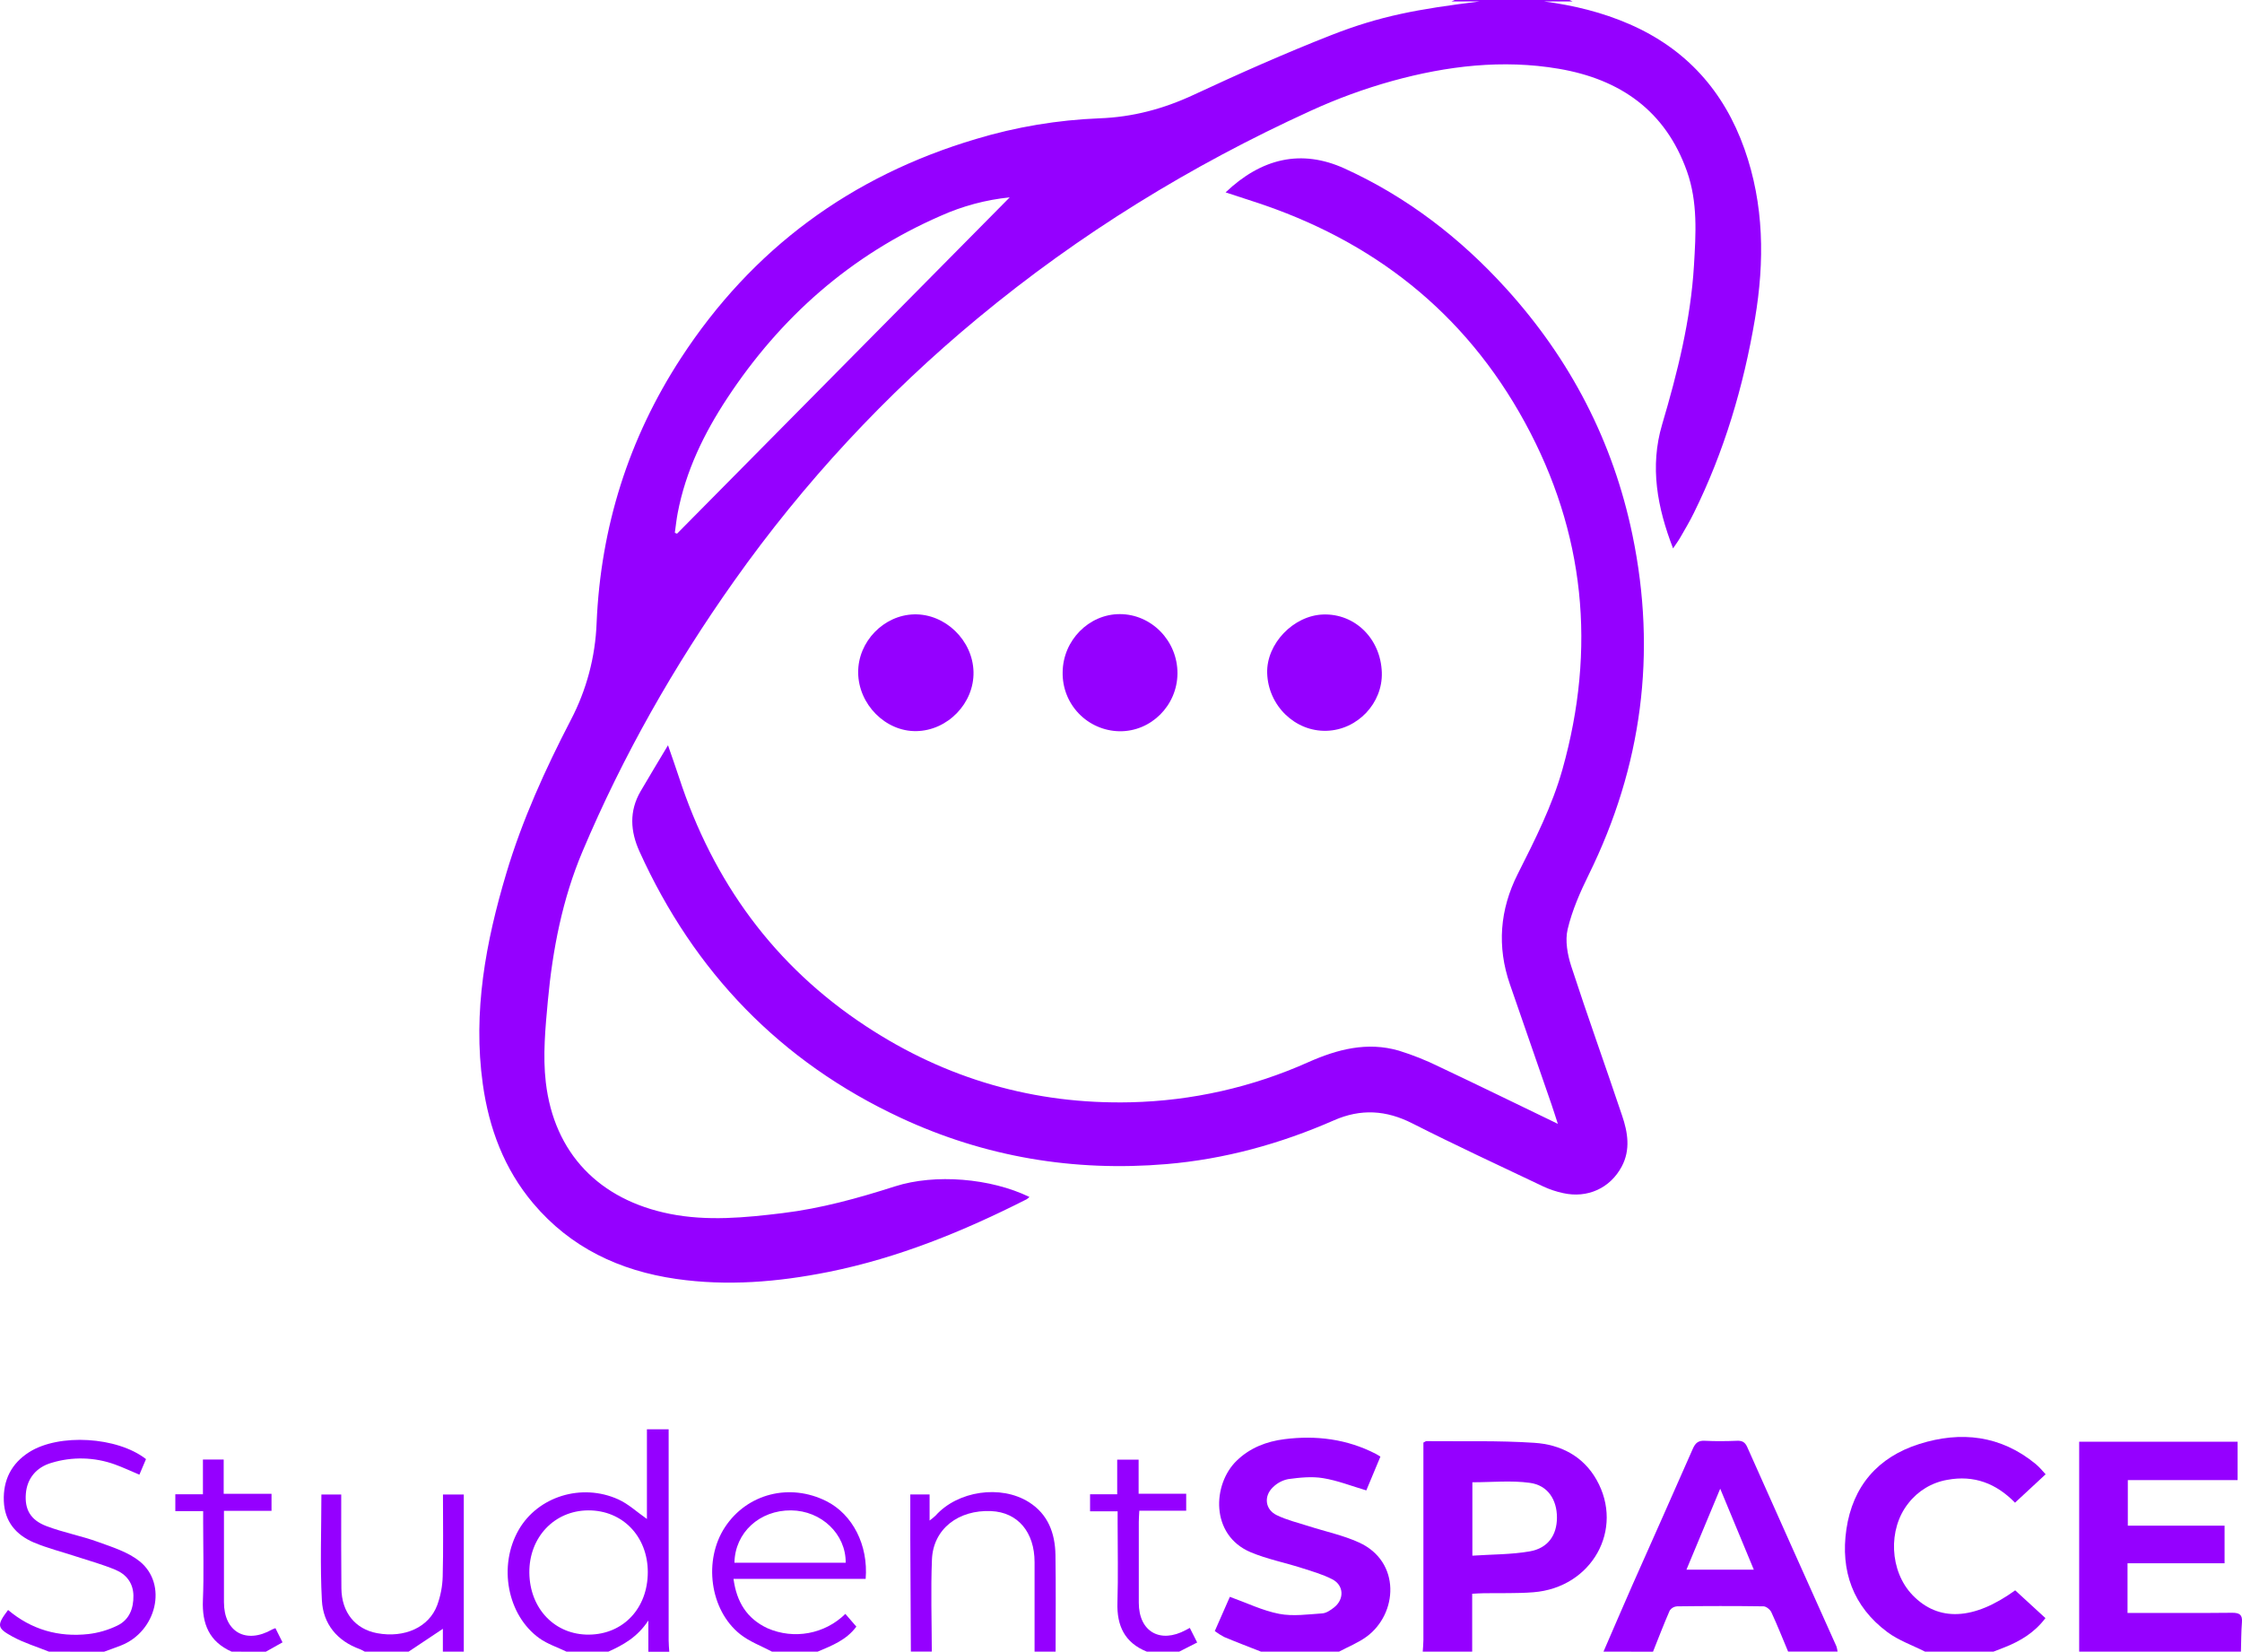
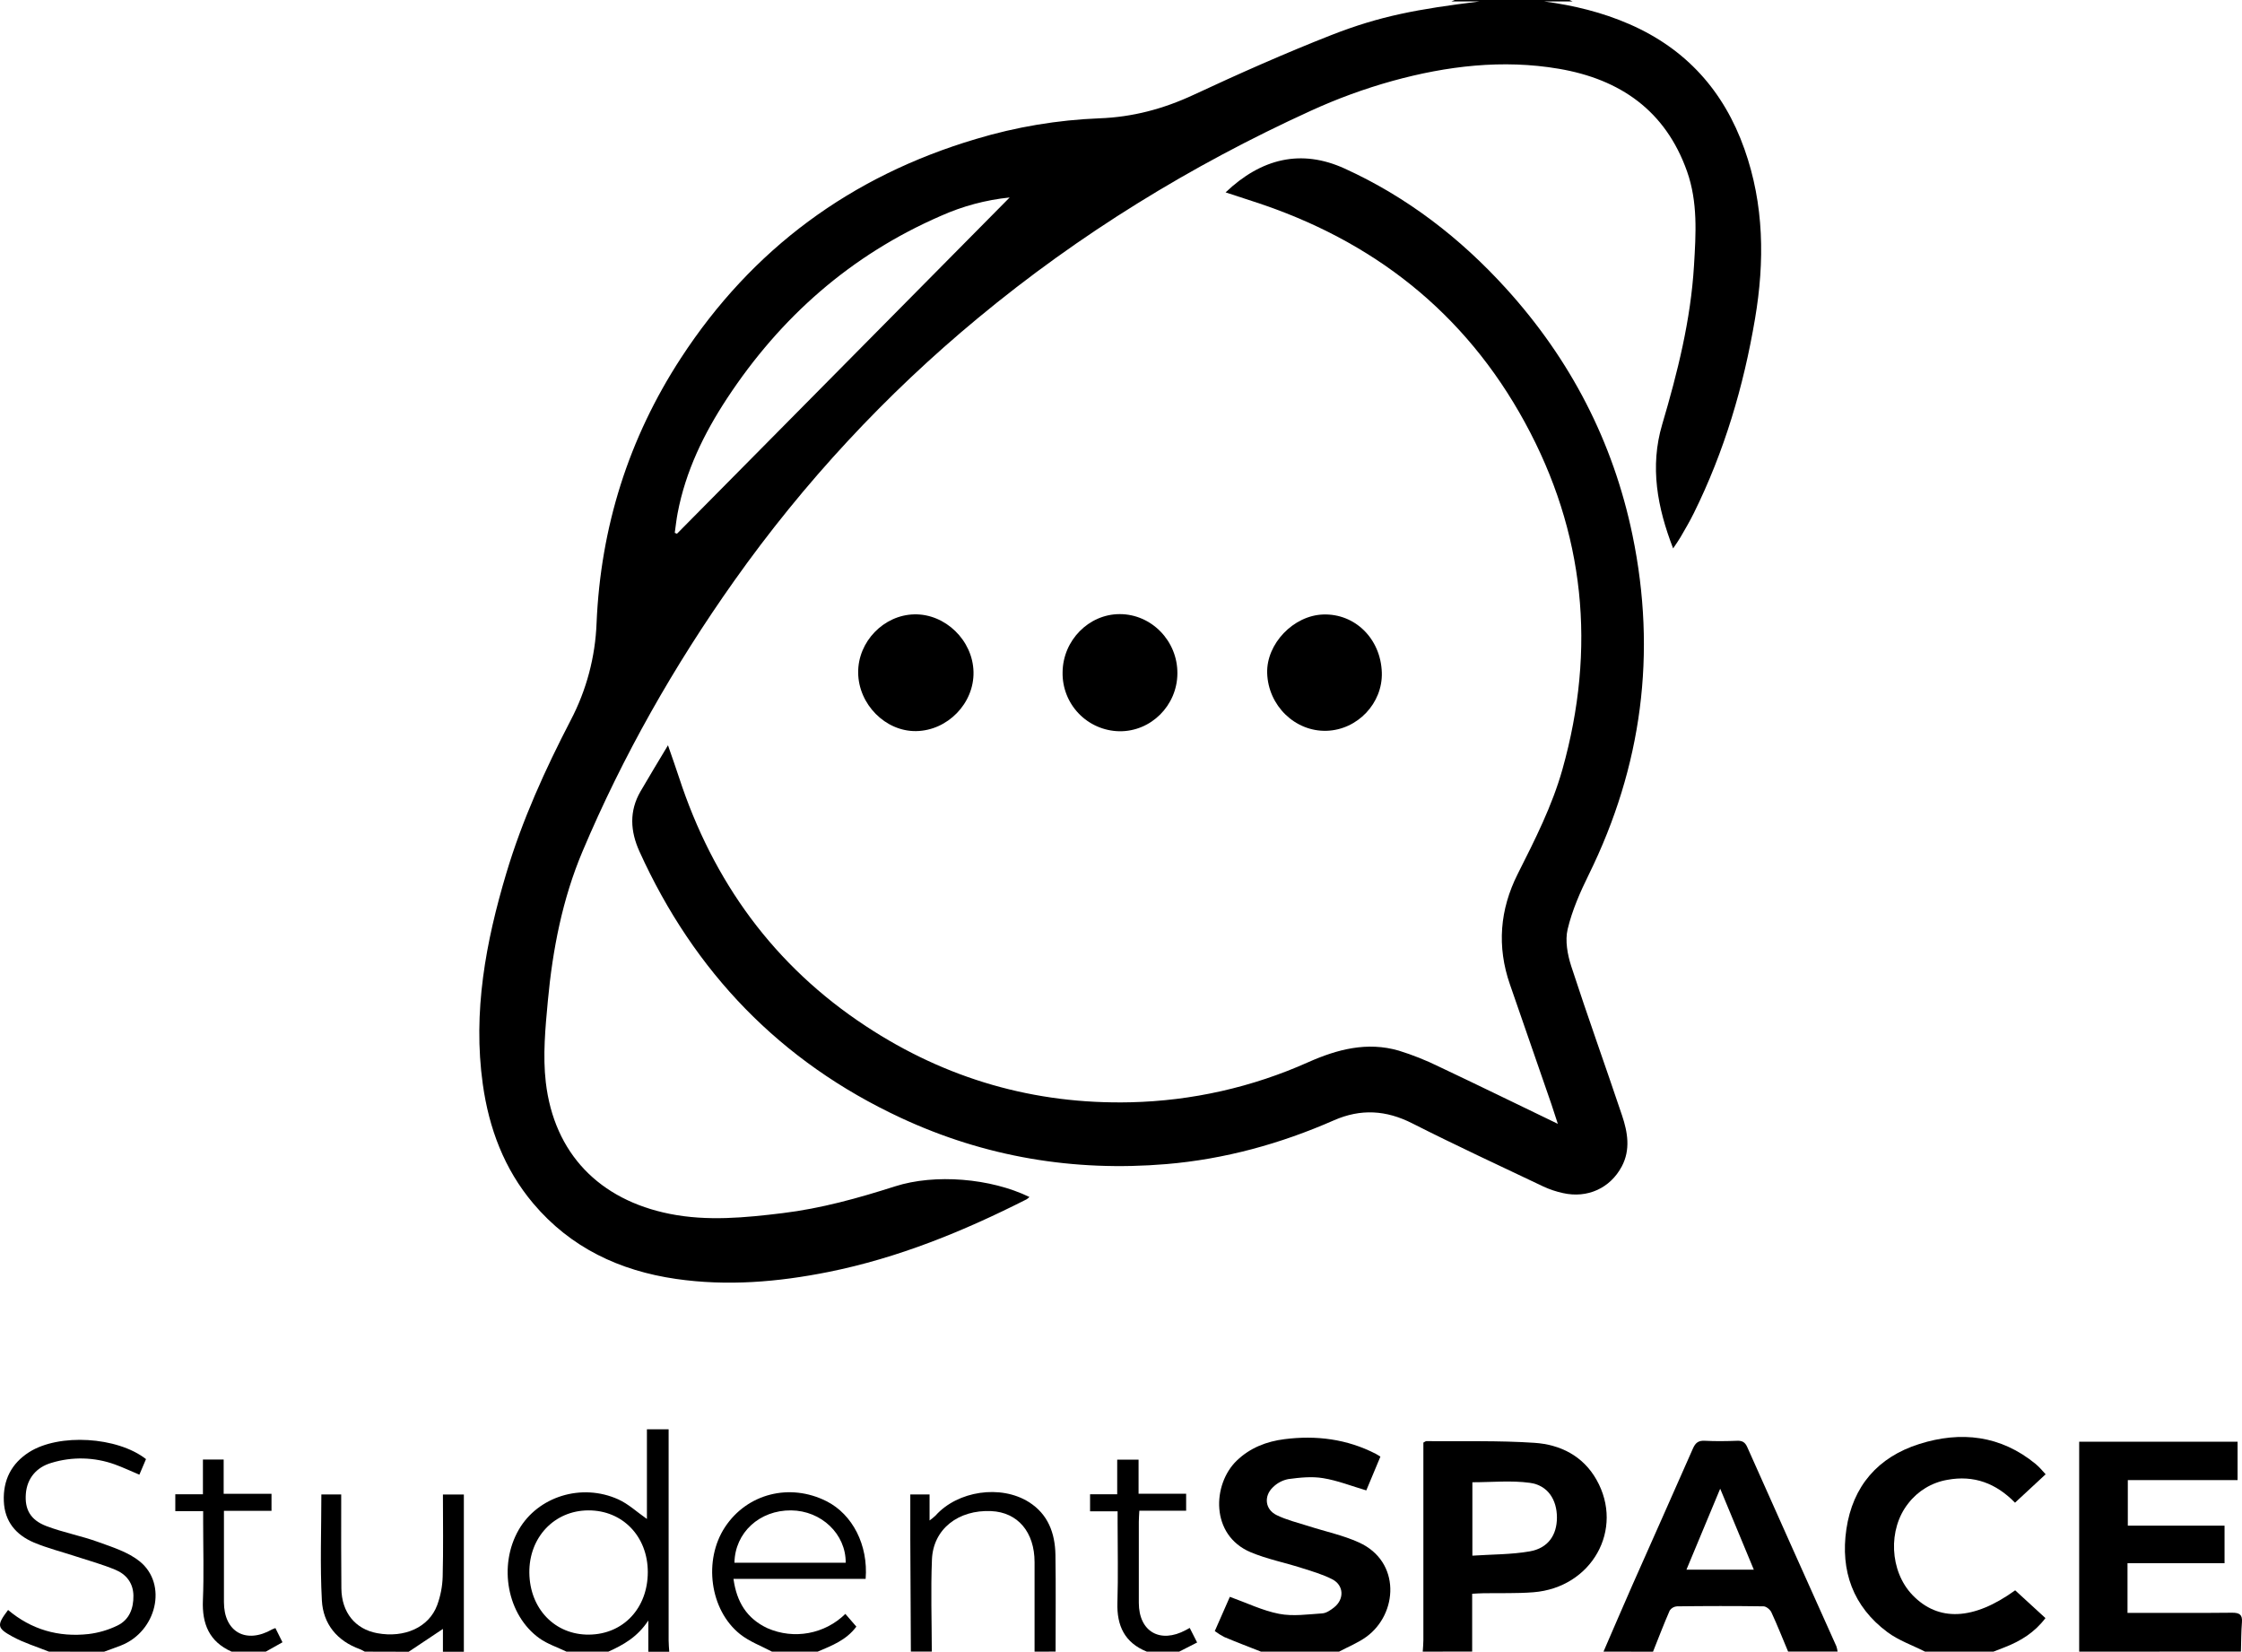
<svg xmlns="http://www.w3.org/2000/svg" id="Layer_1" data-name="Layer 1" viewBox="0 0 1178.29 867.98">
-   <defs>
-     <style>.cls-1{fill:#9500ff;}</style>
-   </defs>
-   <path class="cls-1" d="M-2233.6,40.3c-10.79-30.43-30.64-52.6-60.45-65.59-14.31-6.23-29.25-9.87-44.77-11.92h14.94c-.57-.25-1.14-.5-1.7-.77h-60.3c-.57.27-1.15.52-1.74.77h14.7c-32.43,4.05-52,7.55-77.86,17.69-24.46,9.6-48.53,20.3-72.36,31.4-15.84,7.37-32,11.69-49.47,12.32a260.34,260.34,0,0,0-64.87,10.87c-65.7,19.51-117.64,57.72-155.06,115.14-27.52,42.24-42.18,88.9-44.32,139.22a119.57,119.57,0,0,1-13.61,51.07c-13.42,25.89-25.48,52.42-33.85,80.47-10.81,36.18-17.66,72.8-12.35,110.78,3.25,23.25,11.24,44.59,26.48,62.66,19.62,23.27,45.41,35.42,75.11,39.71,26.85,3.88,53.51,1.65,80-3.65,36.71-7.36,71-21.36,104.25-38.22a9.09,9.09,0,0,0,1.45-1.19c-20.38-9.9-49.68-12.29-70.58-5.6-19.37,6.2-38.9,11.62-59.16,14.08-19.72,2.4-39.47,4.33-59.19.41-37.11-7.38-60.87-31.77-65.25-69.15-1.64-14-.24-28.59,1.07-42.78,2.5-26.95,7.65-53.54,18.22-78.55,21.27-50.34,48.15-97.61,79.75-142.22a716.63,716.63,0,0,1,128.13-138.13C-2583.16,85-2524.62,49-2461.73,20.32a288.71,288.71,0,0,1,43.07-15.76c28.64-7.9,57.95-11.43,87.51-6.39,32.13,5.48,56,21.94,67.33,53.89,5.74,16.21,4.67,32.83,3.68,49.47-1.72,28.61-8.64,56.19-16.73,83.54-6.57,22.21-2.59,43.57,5.75,65.16,1.55-2.33,2.83-4.07,3.89-5.92,2.41-4.19,4.89-8.34,7-12.66,16-32.34,26.15-66.6,32.15-102.07C-2223,99.47-2223.25,69.5-2233.6,40.3Zm-561,202.18-1.15-.47c.49-3.47.85-7,1.51-10.41,4.2-22,13.75-41.67,25.92-60.17,28.16-42.82,65.14-75.43,112.33-96a117.54,117.54,0,0,1,36.24-9.69Z" transform="translate(3150.41 37.98)" />
-   <path class="cls-1" d="M-2057.69,830V719.69h83.26v20.15h-57.7v23.95h50.85v19.75h-51v26.11h6c16.32,0,32.64.1,49-.08,3.83,0,5.46,1,5.13,5-.41,5.12-.37,10.28-.53,15.42Z" transform="translate(3150.41 37.98)" />
-   <path class="cls-1" d="M-2402.69,830c.12-2,.35-4,.35-6q0-49.18,0-98.38v-5.49c1-.49,1.24-.76,1.53-.76,19,.19,38-.37,56.86.89,13.52.9,25.45,6.81,32.57,19.35,14.79,26.06-2.37,56.75-33.15,59.18-8.78.69-17.63.36-26.45.52-1.79,0-3.57.17-5.72.27V830Zm26.09-50.44c10.45-.7,20.46-.57,30.15-2.26s14.28-8.63,14.3-17.75c0-9.41-4.8-17-14.26-18.26-9.83-1.35-20-.3-30.19-.3Z" transform="translate(3150.41 37.98)" />
-   <path class="cls-1" d="M-2307.69,830c5-11.57,10-23.17,15.06-34.7,10.63-24,21.39-47.95,31.92-72,1.34-3,2.88-4.31,6.28-4.12,5.65.3,11.32.22,17,0,2.71-.09,4.16.78,5.29,3.31q23.34,52.37,46.84,104.65a15.43,15.43,0,0,1,.64,2.84h-26c-2.89-6.9-5.65-13.87-8.79-20.66-.65-1.42-2.69-3.1-4.12-3.13-15.16-.22-30.33-.19-45.49,0a5,5,0,0,0-3.8,2.16c-3.12,7.14-5.91,14.43-8.8,21.67Zm79-43.09c-5.84-14.09-11.53-27.78-17.66-42.55l-17.74,42.55Z" transform="translate(3150.41 37.98)" />
-   <path class="cls-1" d="M-2487.69,830c-6.46-2.55-12.94-5-19.35-7.7a36,36,0,0,1-4.93-3.11c2.8-6.39,5.52-12.58,7.91-18,8.86,3.17,17.15,7.24,25.9,8.94,7.28,1.41,15.11.26,22.67-.24,2.12-.14,4.36-1.68,6.15-3.08,5.52-4.31,5.29-11.66-.89-14.84-5.1-2.63-10.78-4.23-16.29-6-8.86-2.82-18.11-4.64-26.63-8.23-21.28-9-20.11-35.75-7.3-48.11,7-6.81,15.76-10.11,25.07-11.29,16.64-2.11,32.84-.1,48,7.7.73.37,1.41.84,2.45,1.46-2.57,6.15-5.1,12.21-7.41,17.76-7.82-2.3-15.11-5.2-22.67-6.43-5.93-1-12.25-.32-18.29.48a15.77,15.77,0,0,0-8.16,4.33c-4.87,4.7-4.06,11.64,1.95,14.59,5.3,2.6,11.2,4,16.86,5.81,8.84,2.85,18.08,4.77,26.47,8.59,22.16,10.08,20.44,37.58,3.84,49.6-4.37,3.16-9.55,5.22-14.35,7.78Z" transform="translate(3150.41 37.98)" />
-   <path class="cls-1" d="M-2138.69,830c-6.62-3.36-13.86-5.86-19.74-10.22-18.12-13.45-24.82-32.29-21.6-54.13,3.33-22.58,16.51-37.9,38.35-44.79s42.75-4.57,61.12,10.52a32,32,0,0,1,2.53,2.41c.81.83,1.56,1.72,2.71,3l-16.09,14.93c-9.86-10.12-21.54-14.65-35.65-12a33,33,0,0,0-20.43,12.34c-10.84,13.59-9.86,35.68,2.22,48.22,13.56,14.07,32.07,13.3,53.95-2.5l15.9,14.59c-5.64,7.48-13,12-21.3,15.28-2,.77-4,1.56-6,2.34Z" transform="translate(3150.41 37.98)" />
-   <path class="cls-1" d="M-2852.69,830c-4.76-2.31-10-4-14.2-7-17-12.17-21.79-38.17-10.88-57.07,10.08-17.46,33-24.69,52.35-15.93,5.29,2.4,9.75,6.62,15,10.27V713.15H-2799v6q0,52.46,0,104.9c0,2,.21,4,.33,6h-11V813.63c-5.75,8.77-13.19,12.83-21,16.37Zm11.43-74.24c-17.85.09-31.15,14.19-30.95,32.79.22,18.94,13.47,32.68,31.35,32.5,18.05-.17,30.91-13.86,30.9-32.9C-2810,769.4-2823.24,755.67-2841.26,755.76Z" transform="translate(3150.41 37.98)" />
-   <path class="cls-1" d="M-3124.69,830c-6.41-2.59-13.12-4.61-19.15-7.9-8.34-4.55-8.31-6.05-2.32-14,12.24,10.32,26.52,14.4,42.26,12.65a47.62,47.62,0,0,0,15.15-4.44c6.27-3,8.59-9,8.46-15.82-.12-6.55-3.75-11.14-9.46-13.51-6.71-2.79-13.77-4.76-20.7-7-7.4-2.44-15-4.33-22.18-7.35-9.38-4-15.34-11-15.77-21.72-.44-11.08,4-19.83,13.3-25.74,15.73-10,46.39-8.13,61.42,3.64l-3.47,8.19c-4.43-1.86-8.59-3.83-12.91-5.39a52.72,52.72,0,0,0-33.33-.82c-7.92,2.29-12.78,8.21-13.43,16.14-.67,8.2,2.31,13.86,10.81,17.09,8.82,3.36,18.24,5.1,27.12,8.32,7.58,2.75,15.81,5.3,21.91,10.22,14.83,12,8.88,36.89-9.9,44.22-2.91,1.14-5.87,2.17-8.81,3.25Z" transform="translate(3150.41 37.98)" />
-   <path class="cls-1" d="M-2744.69,830c-5.63-3-11.88-5.28-16.79-9.21-15.94-12.75-19.34-38.91-7.9-56.25,11.62-17.61,34-23.33,53.34-13.6,13.73,6.93,22.05,23.13,20.58,40.82h-69.45c1.65,12.23,7.08,20.9,17.84,25.93a37.16,37.16,0,0,0,40.94-7.53l5.78,6.69c-5.32,7.16-12.93,10-20.34,13.15Zm-19.73-46.72h58.47c.14-15.11-12.82-27.37-28.7-27.52C-2751.2,755.61-2764.15,767.41-2764.42,783.28Z" transform="translate(3150.41 37.98)" />
-   <path class="cls-1" d="M-2606.69,830q0-23.49,0-47c0-15.84-8.82-26.22-22.74-26.86-17.34-.8-30.53,9.43-31.19,25.4s-.1,32.28-.08,48.43h-11q-.15-29.68-.3-59.36c0-7.63,0-15.26,0-23.23h10.14V761.1a33.41,33.41,0,0,0,3.15-2.6c11.61-13,34.23-16.36,49-7.1,10.13,6.37,13.79,16.36,14,27.7.27,17,.08,33.93.08,50.9Z" transform="translate(3150.41 37.98)" />
-   <path class="cls-1" d="M-2958.69,830a21.78,21.78,0,0,0-2.55-1.29c-12.06-4.35-19.34-13.31-20-25.62-1-18.4-.26-36.9-.26-55.68h10.42v5.34c0,14.66-.07,29.32.09,44,.14,12.64,7.28,21.41,18.79,23.55,14.37,2.66,27.24-3.08,31.57-14.74a47.59,47.59,0,0,0,2.88-15c.38-14.28.14-28.57.14-43.14h10.95V830h-11V818c-5.87,3.89-11.93,7.93-18,12Z" transform="translate(3150.41 37.98)" />
-   <path class="cls-1" d="M-2547.69,830c-11.65-4.69-15.83-13.59-15.45-25.75.43-14,.1-28,.1-42v-6h-14.48V747.3h14.26V729.11H-2552V747h25v8.92h-24.64c-.11,2.35-.27,4.12-.27,5.89q0,21.24,0,42.49c0,15.19,11.2,21.64,24.75,14.32l2.05-1.1,3.88,7.67-9.43,4.8Z" transform="translate(3150.41 37.98)" />
-   <path class="cls-1" d="M-3028.69,830c-11.8-5.25-15.59-14.63-15.08-27,.56-13.64.13-27.32.13-41v-5.84h-14.63v-8.88h14.51V729.05h10.91v18h25.14V756h-25v18q0,15,0,30c0,15.68,11.58,22.2,25.38,14.32.4-.22.86-.34,1.67-.67,1.14,2.27,2.23,4.47,3.73,7.46l-8.79,4.93Z" transform="translate(3150.41 37.98)" />
-   <path class="cls-1" d="M-2506.3,63.12c18.79-17.87,39.73-22.95,62.62-12.51,32.74,14.92,60.75,36.51,84.85,63.07,33.75,37.19,56.21,80.41,66.39,129.62,12.83,62,5,121.49-23,178.38-4.52,9.18-8.74,18.78-11.08,28.66-1.43,6-.1,13.36,1.89,19.48,8.55,26.28,17.94,52.28,26.72,78.48,3,8.79,4.5,17.94-.18,26.73-6.09,11.44-18.05,16.84-30.81,14a49.18,49.18,0,0,1-10.39-3.47c-23-10.93-46.13-21.66-68.85-33.17-13.78-7-27.08-7.82-41.24-1.6-28.1,12.33-57.43,20.41-88.05,23-48.63,4.08-95.35-3.72-139.66-24.36-63.19-29.44-108.51-76.58-137.23-139.92-4.83-10.66-5.48-21.21.55-31.61,4.5-7.75,9.17-15.4,14.43-24.22,2.21,6.43,4.08,11.62,5.79,16.87,17.9,54.79,50,99.08,98.34,130.82,42,27.62,88.47,41.1,139,39.92a242.08,242.08,0,0,0,93.41-21.08c15.27-6.78,30.94-10.86,47.52-6.06a144.41,144.41,0,0,1,21.26,8.47c20.46,9.66,40.78,19.61,62.34,30-1.41-4.33-2.38-7.42-3.43-10.48q-10.84-31.38-21.73-62.75c-6.92-19.95-5.35-39.34,4.09-58.09,9-17.86,18.06-35.65,23.5-55,17.82-63.43,11.85-124.42-19.76-182.32s-80-95.73-142.43-116Z" transform="translate(3150.41 37.98)" />
-   <path class="cls-1" d="M-2531.59,315.94c-.11,16.88-13.92,30.62-30.53,30.37a30.38,30.38,0,0,1-29.81-31.07c.17-16.67,13.76-30.48,30-30.49C-2545.22,284.74-2531.49,298.86-2531.59,315.94Z" transform="translate(3150.41 37.98)" />
-   <path class="cls-1" d="M-2668.88,346.24c-16.14.26-30.37-14.07-30.52-30.75-.14-16.22,13.38-30.25,29.48-30.61,16.29-.35,30.75,13.66,31.14,30.19S-2652.41,346-2668.88,346.24Z" transform="translate(3150.41 37.98)" />
-   <path class="cls-1" d="M-2424.19,315.39c.54,16.13-12.75,30.18-29,30.68-16.59.52-30.76-13.23-31.25-30.35-.45-15.38,13.77-30.24,29.42-30.77C-2438.26,284.39-2424.78,297.69-2424.19,315.39Z" transform="translate(3150.41 37.98)" />
+   <path d="M-2355-264.21c-10.79-30.43-30.64-52.6-60.45-65.59-14.31-6.23-29.24-9.87-44.77-11.93h14.95c-.58-.24-1.15-.49-1.71-.76h-60.29c-.58.27-1.16.52-1.74.77h14.69c-32.42,4.05-52,7.55-77.86,17.69-24.46,9.6-48.52,20.3-72.35,31.4-15.84,7.37-32,11.69-49.48,12.32a260.34,260.34,0,0,0-64.86,10.87c-65.7,19.51-117.64,57.72-155.06,115.14-27.53,42.24-42.18,88.9-44.32,139.22A119.72,119.72,0,0,1-2971.84,36c-13.42,25.89-25.48,52.42-33.86,80.46-10.8,36.19-17.65,72.81-12.35,110.79,3.25,23.25,11.25,44.59,26.48,62.66,19.62,23.27,45.41,35.42,75.11,39.71,26.86,3.88,53.52,1.65,80-3.65,36.72-7.36,71-21.36,104.26-38.22a10.06,10.06,0,0,0,1.45-1.19c-20.38-9.9-49.69-12.29-70.58-5.61-19.38,6.2-38.9,11.63-59.16,14.09-19.73,2.4-39.47,4.33-59.2.41-37.11-7.38-60.86-31.77-65.24-69.15-1.64-14-.25-28.59,1.07-42.78,2.5-26.95,7.65-53.54,18.21-78.55,21.27-50.34,48.16-97.61,79.75-142.23a717.23,717.23,0,0,1,128.14-138.12c53.25-44.14,111.79-80.09,174.67-108.8A288.83,288.83,0,0,1-2540-299.95c28.63-7.9,58-11.43,87.51-6.39,32.13,5.48,56,21.93,67.33,53.89,5.74,16.21,4.67,32.83,3.67,49.47-1.71,28.61-8.63,56.18-16.72,83.54-6.57,22.21-2.59,43.57,5.75,65.16,1.54-2.33,2.82-4.07,3.89-5.92,2.41-4.19,4.89-8.35,7-12.66,16-32.34,26.15-66.61,32.14-102.07C-2344.33-205-2344.62-235-2355-264.21ZM-2916-62l-1.16-.47c.5-3.47.86-7,1.52-10.41,4.2-22,13.75-41.67,25.92-60.18,28.16-42.81,65.14-75.43,112.33-95.95a117.84,117.84,0,0,1,36.24-9.7Z" transform="translate(3271.78 342.49)" />
+   <path d="M-2179.06,525.49V415.18h83.25v20.15h-57.69v23.95h50.84V479h-51v26.11h6c16.32,0,32.65.1,49-.08,3.84,0,5.46,1,5.14,5-.42,5.12-.38,10.28-.53,15.42Z" transform="translate(3271.78 342.49)" />
+   <path d="M-2524.06,525.49c.12-2,.34-4,.34-6q0-49.18,0-98.38v-5.49c.95-.49,1.24-.77,1.52-.76,19,.19,38-.38,56.86.89,13.52.9,25.46,6.8,32.58,19.35,14.78,26.06-2.37,56.75-33.15,59.18-8.78.69-17.64.36-26.45.52-1.79,0-3.57.17-5.72.27v30.37Zm26.09-50.44c10.44-.7,20.45-.57,30.15-2.26s14.28-8.63,14.29-17.75c0-9.41-4.79-17-14.25-18.27-9.84-1.34-20-.3-30.19-.3Z" transform="translate(3271.78 342.49)" />
+   <path d="M-2429.06,525.49c5-11.57,10-23.17,15.06-34.7,10.62-24,21.38-48,31.92-72,1.34-3.05,2.88-4.31,6.28-4.12,5.64.3,11.32.21,17,0,2.71-.09,4.16.78,5.29,3.31q23.34,52.37,46.83,104.65a14.67,14.67,0,0,1,.65,2.84h-26c-2.9-6.91-5.65-13.87-8.79-20.66-.65-1.42-2.7-3.11-4.12-3.13-15.17-.22-30.33-.19-45.5,0a5,5,0,0,0-3.8,2.16c-3.12,7.14-5.9,14.43-8.79,21.67Zm79-43.09c-5.85-14.09-11.53-27.78-17.67-42.55-6.15,14.75-11.86,28.45-17.73,42.55Z" transform="translate(3271.78 342.49)" />
+   <path d="M-2609.06,525.49c-6.46-2.55-12.94-5-19.35-7.71a35.28,35.28,0,0,1-4.93-3.1c2.8-6.39,5.52-12.58,7.91-18,8.85,3.17,17.15,7.24,25.9,8.94,7.28,1.41,15.11.25,22.67-.24,2.12-.14,4.35-1.68,6.14-3.08,5.53-4.31,5.29-11.66-.88-14.84-5.11-2.63-10.78-4.23-16.3-6-8.85-2.82-18.1-4.64-26.62-8.23-21.29-9-20.11-35.75-7.3-48.11,7.05-6.81,15.76-10.11,25.07-11.29,16.64-2.12,32.84-.11,48,7.69.73.38,1.41.85,2.45,1.47l-7.42,17.76c-7.82-2.3-15.11-5.2-22.67-6.43-5.93-1-12.25-.32-18.28.48a15.73,15.73,0,0,0-8.16,4.33c-4.87,4.7-4.07,11.64,1.95,14.59,5.29,2.6,11.2,4,16.86,5.81,8.83,2.85,18.08,4.77,26.47,8.59,22.15,10.08,20.44,37.57,3.84,49.59-4.37,3.17-9.55,5.22-14.35,7.79Z" transform="translate(3271.78 342.49)" />
+   <path d="M-2260.06,525.49c-6.62-3.36-13.87-5.87-19.74-10.22-18.13-13.46-24.83-32.29-21.61-54.14,3.33-22.57,16.52-37.89,38.36-44.78s42.74-4.57,61.12,10.52a33.84,33.84,0,0,1,2.53,2.41c.81.83,1.56,1.72,2.71,3l-16.09,14.93c-9.86-10.12-21.54-14.65-35.65-12a33,33,0,0,0-20.43,12.34c-10.84,13.59-9.86,35.68,2.22,48.22,13.55,14.07,32.07,13.29,53.94-2.51l15.91,14.59c-5.64,7.49-13,12.06-21.31,15.29-2,.77-4,1.56-6,2.34Z" transform="translate(3271.78 342.49)" />
+   <path d="M-2974.06,525.49c-4.76-2.31-10-4-14.2-7-17-12.17-21.79-38.17-10.88-57.08,10.07-17.45,33-24.68,52.35-15.92,5.29,2.4,9.75,6.62,15,10.27V408.64h11.41v6q0,52.44,0,104.9c0,2,.21,4,.33,6h-11V509.12c-5.76,8.76-13.19,12.83-21,16.37Zm11.43-74.24c-17.85.09-31.16,14.19-30.95,32.79.21,18.94,13.46,32.68,31.35,32.5,18-.17,30.9-13.87,30.9-32.9C-2931.34,464.89-2944.61,451.15-2962.63,451.25Z" transform="translate(3271.78 342.49)" />
+   <path d="M-3246.06,525.49c-6.41-2.59-13.13-4.61-19.15-7.9-8.35-4.55-8.31-6.05-2.32-14,12.24,10.32,26.51,14.4,42.26,12.65a47.88,47.88,0,0,0,15.15-4.44c6.27-3,8.58-9,8.46-15.82-.12-6.55-3.75-11.14-9.47-13.51-6.71-2.79-13.77-4.76-20.69-7-7.4-2.44-15-4.33-22.19-7.35-9.38-4-15.33-11-15.76-21.72-.45-11.08,4-19.83,13.3-25.75,15.73-10,46.39-8.12,61.42,3.65l-3.48,8.19c-4.42-1.86-8.59-3.83-12.9-5.39a52.72,52.72,0,0,0-33.33-.82c-7.93,2.29-12.78,8.21-13.43,16.14-.67,8.2,2.31,13.86,10.8,17.09,8.82,3.36,18.25,5.1,27.13,8.32,7.58,2.75,15.81,5.3,21.9,10.22,14.84,12,8.88,36.89-9.89,44.22-2.92,1.14-5.87,2.17-8.81,3.25Z" transform="translate(3271.78 342.49)" />
+   <path d="M-2866.06,525.49c-5.64-3-11.88-5.28-16.8-9.21-15.94-12.75-19.33-38.91-7.89-56.25,11.62-17.61,34-23.33,53.34-13.6,13.72,6.92,22,23.13,20.57,40.82h-69.45c1.66,12.23,7.09,20.89,17.85,25.92a37.14,37.14,0,0,0,40.94-7.52l5.78,6.69c-5.32,7.16-12.94,10-20.34,13.15Zm-19.73-46.72h58.47c.14-15.11-12.82-27.37-28.7-27.52C-2872.57,451.1-2885.52,462.9-2885.79,478.77Z" transform="translate(3271.78 342.49)" />
+   <path d="M-2728.06,525.49q0-23.49,0-47c0-15.84-8.82-26.22-22.75-26.86-17.33-.8-30.52,9.43-31.18,25.4s-.11,32.28-.08,48.43h-11q-.17-29.69-.3-59.36c0-7.63,0-15.26,0-23.23h10.13v13.69a32.12,32.12,0,0,0,3.15-2.6c11.62-13,34.23-16.36,49-7.1,10.13,6.37,13.79,16.36,14,27.7.26,17,.07,33.93.08,50.9Z" transform="translate(3271.78 342.49)" />
+   <path d="M-3080.06,525.49a21.91,21.91,0,0,0-2.56-1.29c-12.06-4.35-19.33-13.31-20-25.62-1-18.4-.27-36.9-.27-55.69h10.43v5.35c0,14.66-.07,29.32.09,44,.13,12.64,7.28,21.41,18.79,23.54,14.37,2.67,27.24-3.07,31.56-14.73a47.37,47.37,0,0,0,2.89-15c.38-14.28.13-28.57.13-43.14h11v82.64h-11v-12l-18,12Z" transform="translate(3271.78 342.49)" />
+   <path d="M-2669.06,525.49c-11.65-4.69-15.84-13.59-15.46-25.76.44-14,.1-28,.1-42v-6h-14.47v-8.93h14.26V424.6h11.23v17.9h25v8.92H-2673c-.11,2.35-.27,4.12-.27,5.88q0,21.26,0,42.5c0,15.19,11.2,21.64,24.75,14.32l2-1.1,3.89,7.66-9.43,4.81Z" transform="translate(3271.78 342.49)" />
+   <path d="M-3150.06,525.49c-11.8-5.25-15.59-14.63-15.08-27,.56-13.64.13-27.32.13-41v-5.84h-14.64v-8.88h14.52V424.54h10.9v18h25.14v8.95h-25v17.95c0,10,0,20,0,30,0,15.69,11.58,22.21,25.37,14.33.4-.22.86-.34,1.68-.67l3.72,7.46-8.78,4.93Z" transform="translate(3271.78 342.49)" />
+   <path d="M-2627.67-241.39c18.79-17.87,39.72-22.95,62.61-12.51,32.75,14.92,60.75,36.51,84.85,63.07,33.76,37.19,56.21,80.4,66.4,129.62,12.83,62,5,121.49-23,178.38-4.52,9.18-8.75,18.78-11.09,28.66-1.42,6-.09,13.35,1.9,19.48,8.55,26.28,17.93,52.28,26.72,78.48,2.94,8.79,4.5,17.94-.18,26.73-6.09,11.43-18.05,16.84-30.81,14a49.18,49.18,0,0,1-10.39-3.47c-23-10.93-46.13-21.66-68.85-33.17-13.79-7-27.09-7.82-41.24-1.61-28.11,12.34-57.43,20.42-88.06,23-48.62,4.08-95.35-3.72-139.65-24.36C-2861.66,215.46-2907,168.32-2935.7,105c-4.83-10.66-5.48-21.21.55-31.61,4.49-7.75,9.16-15.4,14.43-24.22,2.21,6.43,4.08,11.62,5.79,16.86,17.9,54.8,50,99.09,98.34,130.83,42,27.62,88.46,41.1,139,39.92a242.12,242.12,0,0,0,93.41-21.08c15.27-6.78,30.94-10.87,47.52-6.06a144.85,144.85,0,0,1,21.26,8.47c20.46,9.66,40.78,19.61,62.34,30-1.42-4.33-2.38-7.42-3.43-10.48q-10.84-31.38-21.73-62.75c-6.93-19.95-5.35-39.34,4.08-58.09,9-17.86,18.06-35.66,23.51-55,17.82-63.43,11.85-124.42-19.76-182.32s-80-95.73-142.43-116Z" transform="translate(3271.78 342.49)" />
+   <path d="M-2653,11.43c-.1,16.88-13.91,30.61-30.52,30.37a30.38,30.38,0,0,1-29.81-31.07c.17-16.67,13.75-30.48,30-30.49C-2666.59-19.77-2652.86-5.65-2653,11.43Z" transform="translate(3271.78 342.49)" />
+   <path d="M-2790.26,41.72c-16.14.27-30.36-14.06-30.51-30.74-.14-16.22,13.37-30.25,29.47-30.61C-2775-20-2760.54-6-2760.15,10.56S-2773.78,41.45-2790.26,41.72Z" transform="translate(3271.78 342.49)" />
+   <path d="M-2545.56,10.88c.54,16.13-12.75,30.17-29,30.68-16.59.52-30.75-13.24-31.25-30.35-.44-15.38,13.77-30.25,29.43-30.77C-2559.63-20.12-2546.15-6.82-2545.56,10.88Z" transform="translate(3271.78 342.49)" />
</svg>
